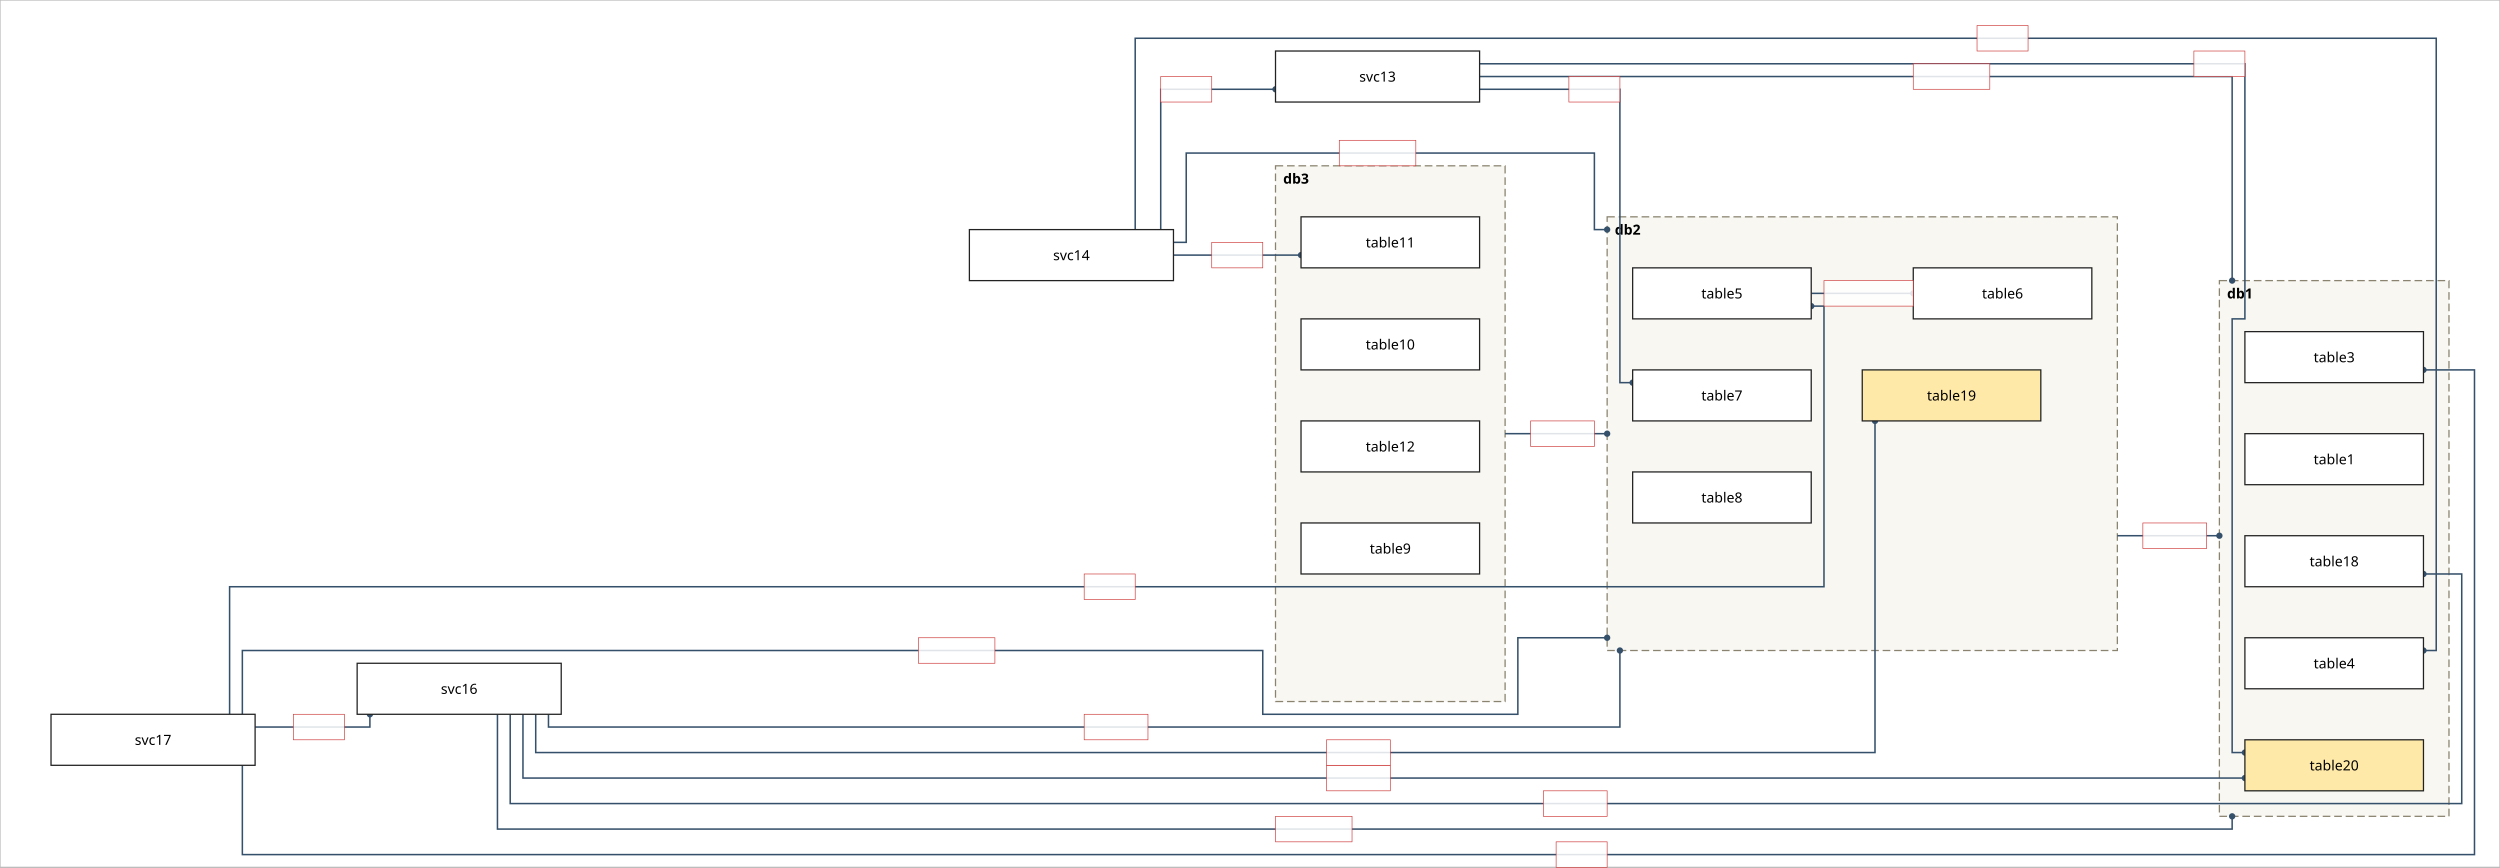
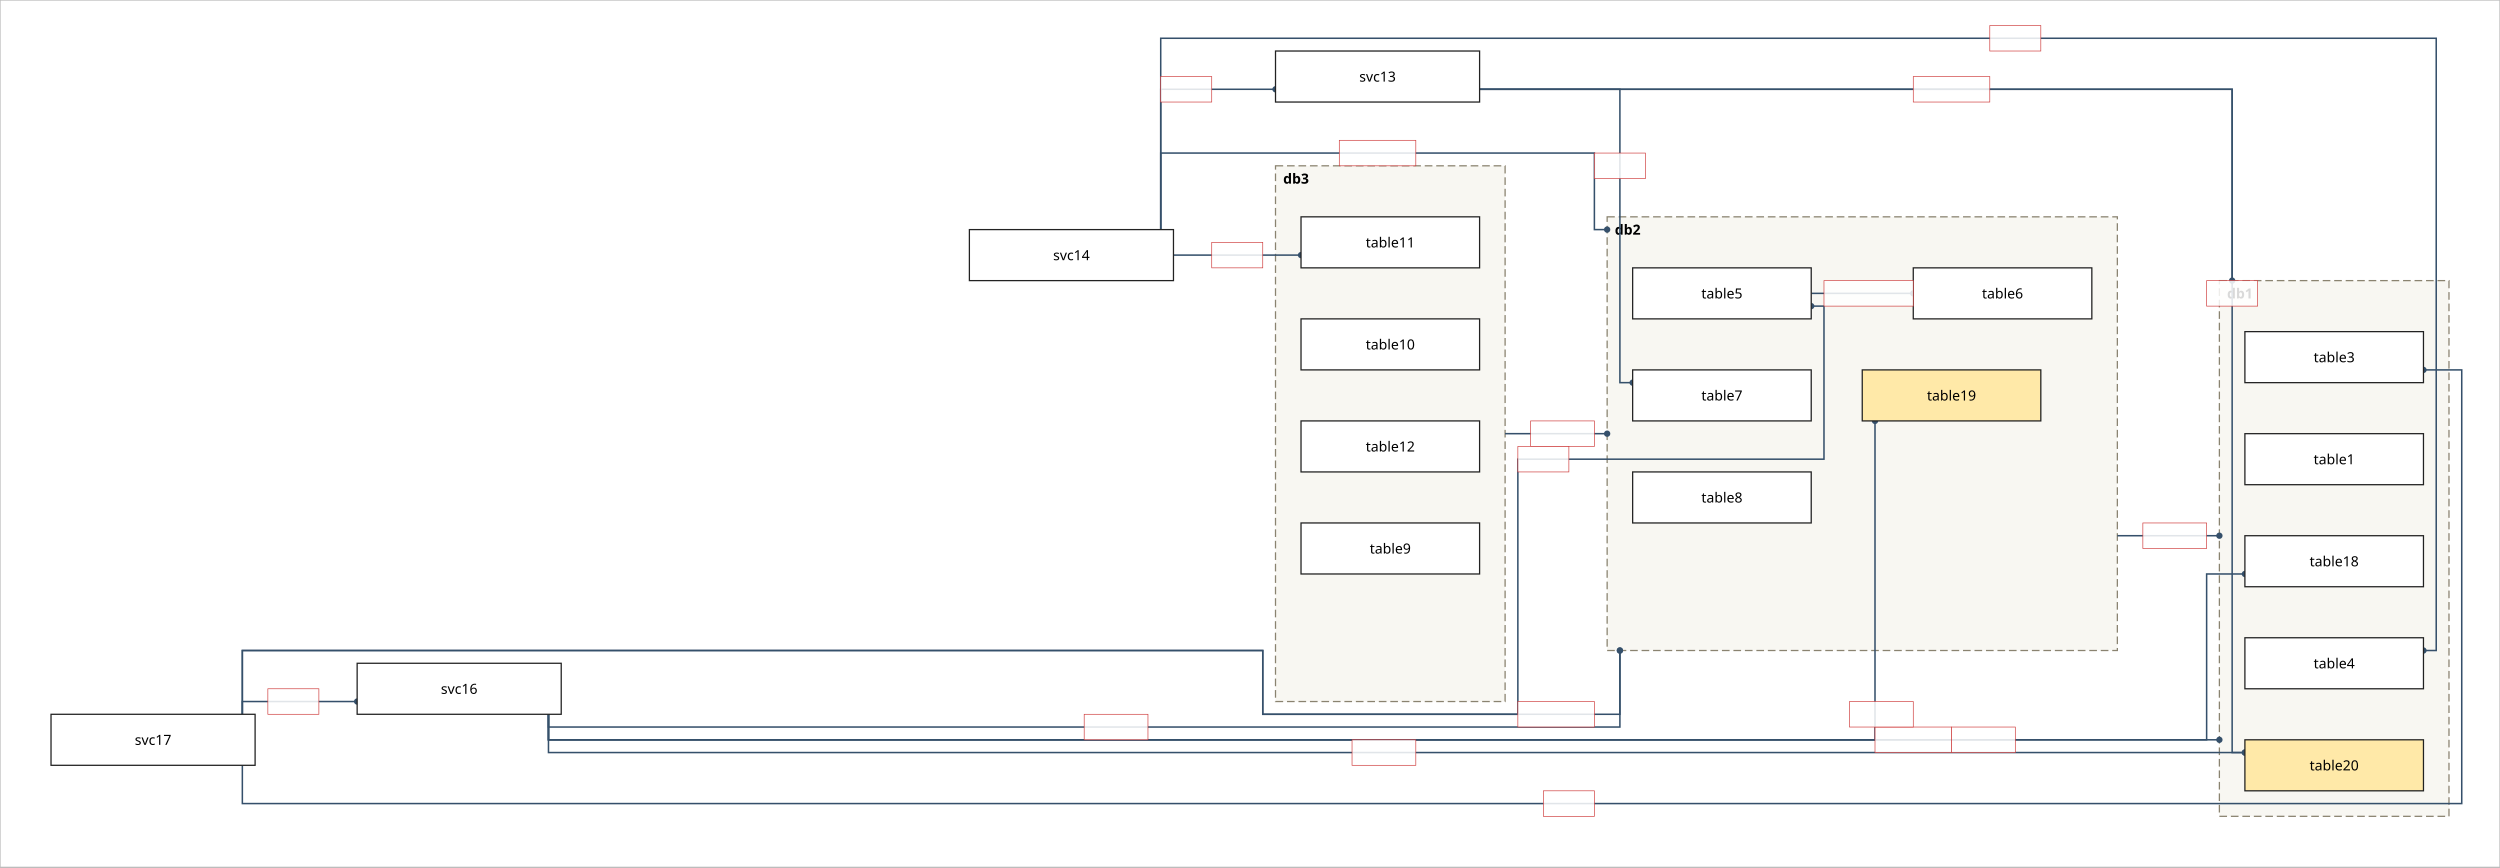
<svg xmlns="http://www.w3.org/2000/svg" width="1960" height="680" viewBox="0 0 1960 680" font-family="sans-serif" font-size="11">
  <rect width="100%" height="100%" fill="#fff" stroke="#bbb" />
  <rect x="1740" y="220" width="180" height="420" fill="#f3f1ea" fill-opacity="0.6" stroke="#8a8370" stroke-dasharray="6 3" />
  <text x="1746" y="234" font-weight="bold">db1</text>
  <rect x="1260" y="170" width="400" height="340" fill="#f3f1ea" fill-opacity="0.6" stroke="#8a8370" stroke-dasharray="6 3" />
  <text x="1266" y="184" font-weight="bold">db2</text>
  <rect x="1000" y="130" width="180" height="420" fill="#f3f1ea" fill-opacity="0.6" stroke="#8a8370" stroke-dasharray="6 3" />
  <text x="1006" y="144" font-weight="bold">db3</text>
  <polyline points="1420,230 1500,230" fill="none" stroke="#35506b" stroke-width="1.2" />
  <circle cx="1500" cy="230" r="2.5" fill="#35506b" />
  <polyline points="1660,420 1740,420" fill="none" stroke="#35506b" stroke-width="1.2" />
  <circle cx="1740" cy="420" r="2.5" fill="#35506b" />
  <polyline points="1180,340 1260,340" fill="none" stroke="#35506b" stroke-width="1.2" />
  <circle cx="1260" cy="340" r="2.5" fill="#35506b" />
-   <polyline points="1160,60 1750,60 1750,220" fill="none" stroke="#35506b" stroke-width="1.2" />
+   <polyline points="1160,70 1750,70 1750,220" fill="none" stroke="#35506b" stroke-width="1.2" />
  <circle cx="1750" cy="220" r="2.5" fill="#35506b" />
-   <polyline points="1160,50 1760,50 1760,250 1750,250 1750,590 1760,590" fill="none" stroke="#35506b" stroke-width="1.2" />
+   <polyline points="1160,70 1750,70 1750,590 1760,590" fill="none" stroke="#35506b" stroke-width="1.2" />
  <circle cx="1760" cy="590" r="2.5" fill="#35506b" />
  <polyline points="1160,70 1270,70 1270,300 1280,300" fill="none" stroke="#35506b" stroke-width="1.2" />
  <circle cx="1280" cy="300" r="2.5" fill="#35506b" />
-   <polyline points="890,180 890,30 1910,30 1910,510 1900,510" fill="none" stroke="#35506b" stroke-width="1.2" />
+   <polyline points="910,180 910,30 1910,30 1910,510 1900,510" fill="none" stroke="#35506b" stroke-width="1.2" />
  <circle cx="1900" cy="510" r="2.5" fill="#35506b" />
-   <polyline points="920,190 930,190 930,120 1250,120 1250,180 1260,180" fill="none" stroke="#35506b" stroke-width="1.2" />
+   <polyline points="910,180 910,120 1250,120 1250,180 1260,180" fill="none" stroke="#35506b" stroke-width="1.2" />
  <circle cx="1260" cy="180" r="2.5" fill="#35506b" />
  <polyline points="920,200 1020,200" fill="none" stroke="#35506b" stroke-width="1.2" />
  <circle cx="1020" cy="200" r="2.5" fill="#35506b" />
  <polyline points="910,180 910,70 1000,70" fill="none" stroke="#35506b" stroke-width="1.2" />
  <circle cx="1000" cy="70" r="2.5" fill="#35506b" />
-   <polyline points="390,560 390,650 1750,650 1750,640" fill="none" stroke="#35506b" stroke-width="1.2" />
-   <circle cx="1750" cy="640" r="2.5" fill="#35506b" />
-   <polyline points="400,560 400,630 1930,630 1930,450 1900,450" fill="none" stroke="#35506b" stroke-width="1.2" />
-   <circle cx="1900" cy="450" r="2.5" fill="#35506b" />
-   <polyline points="410,560 410,610 1760,610" fill="none" stroke="#35506b" stroke-width="1.2" />
-   <circle cx="1760" cy="610" r="2.5" fill="#35506b" />
+   <polyline points="430,560 430,580 1740,580" fill="none" stroke="#35506b" stroke-width="1.2" />
+   <circle cx="1740" cy="580" r="2.5" fill="#35506b" />
+   <polyline points="430,560 430,580 1730,580 1730,450 1760,450" fill="none" stroke="#35506b" stroke-width="1.2" />
+   <circle cx="1760" cy="450" r="2.5" fill="#35506b" />
+   <polyline points="430,560 430,590 1760,590" fill="none" stroke="#35506b" stroke-width="1.2" />
+   <circle cx="1760" cy="590" r="2.5" fill="#35506b" />
  <polyline points="430,560 430,570 1270,570 1270,510" fill="none" stroke="#35506b" stroke-width="1.2" />
  <circle cx="1270" cy="510" r="2.5" fill="#35506b" />
-   <polyline points="420,560 420,590 1470,590 1470,330" fill="none" stroke="#35506b" stroke-width="1.2" />
+   <polyline points="430,560 430,580 1470,580 1470,330" fill="none" stroke="#35506b" stroke-width="1.2" />
  <circle cx="1470" cy="330" r="2.5" fill="#35506b" />
-   <polyline points="190,600 190,670 1940,670 1940,290 1900,290" fill="none" stroke="#35506b" stroke-width="1.2" />
+   <polyline points="190,600 190,630 1930,630 1930,290 1900,290" fill="none" stroke="#35506b" stroke-width="1.2" />
  <circle cx="1900" cy="290" r="2.5" fill="#35506b" />
-   <polyline points="190,560 190,510 990,510 990,560 1190,560 1190,500 1260,500" fill="none" stroke="#35506b" stroke-width="1.2" />
-   <circle cx="1260" cy="500" r="2.5" fill="#35506b" />
-   <polyline points="180,560 180,460 1430,460 1430,240 1420,240" fill="none" stroke="#35506b" stroke-width="1.2" />
+   <polyline points="190,560 190,510 990,510 990,560 1270,560 1270,510" fill="none" stroke="#35506b" stroke-width="1.2" />
+   <circle cx="1270" cy="510" r="2.5" fill="#35506b" />
+   <polyline points="190,560 190,510 990,510 990,560 1190,560 1190,360 1430,360 1430,240 1420,240" fill="none" stroke="#35506b" stroke-width="1.2" />
  <circle cx="1420" cy="240" r="2.5" fill="#35506b" />
-   <polyline points="200,570 290,570 290,560" fill="none" stroke="#35506b" stroke-width="1.2" />
-   <circle cx="290" cy="560" r="2.5" fill="#35506b" />
+   <polyline points="190,560 190,550 280,550" fill="none" stroke="#35506b" stroke-width="1.2" />
+   <circle cx="280" cy="550" r="2.5" fill="#35506b" />
  <rect x="1760" y="340" width="140" height="40" fill="#fff" stroke="#222" />
  <text x="1830" y="364" text-anchor="middle">table1</text>
  <rect x="1760" y="420" width="140" height="40" fill="#fff" stroke="#222" />
  <text x="1830" y="444" text-anchor="middle">table18</text>
  <rect x="1760" y="580" width="140" height="40" fill="#ffe9a8" stroke="#222" />
  <text x="1830" y="604" text-anchor="middle">table20</text>
  <rect x="1760" y="260" width="140" height="40" fill="#fff" stroke="#222" />
  <text x="1830" y="284" text-anchor="middle">table3</text>
  <rect x="1760" y="500" width="140" height="40" fill="#fff" stroke="#222" />
  <text x="1830" y="524" text-anchor="middle">table4</text>
  <rect x="1460" y="290" width="140" height="40" fill="#ffe9a8" stroke="#222" />
  <text x="1530" y="314" text-anchor="middle">table19</text>
  <rect x="1280" y="210" width="140" height="40" fill="#fff" stroke="#222" />
  <text x="1350" y="234" text-anchor="middle">table5</text>
  <rect x="1500" y="210" width="140" height="40" fill="#fff" stroke="#222" />
  <text x="1570" y="234" text-anchor="middle">table6</text>
  <rect x="1280" y="290" width="140" height="40" fill="#fff" stroke="#222" />
  <text x="1350" y="314" text-anchor="middle">table7</text>
  <rect x="1280" y="370" width="140" height="40" fill="#fff" stroke="#222" />
  <text x="1350" y="394" text-anchor="middle">table8</text>
  <rect x="1020" y="250" width="140" height="40" fill="#fff" stroke="#222" />
  <text x="1090" y="274" text-anchor="middle">table10</text>
  <rect x="1020" y="170" width="140" height="40" fill="#fff" stroke="#222" />
  <text x="1090" y="194" text-anchor="middle">table11</text>
  <rect x="1020" y="330" width="140" height="40" fill="#fff" stroke="#222" />
  <text x="1090" y="354" text-anchor="middle">table12</text>
  <rect x="1020" y="410" width="140" height="40" fill="#fff" stroke="#222" />
  <text x="1090" y="434" text-anchor="middle">table9</text>
  <rect x="1000" y="40" width="160" height="40" fill="#fff" stroke="#222" />
  <text x="1080" y="64" text-anchor="middle">svc13</text>
  <rect x="760" y="180" width="160" height="40" fill="#fff" stroke="#222" />
  <text x="840" y="204" text-anchor="middle">svc14</text>
  <rect x="280" y="520" width="160" height="40" fill="#fff" stroke="#222" />
  <text x="360" y="544" text-anchor="middle">svc16</text>
  <rect x="40" y="560" width="160" height="40" fill="#fff" stroke="#222" />
  <text x="120" y="584" text-anchor="middle">svc17</text>
  <rect x="1430" y="220" width="70" height="20" fill="#fff" fill-opacity="0.85" stroke="#c33" stroke-width="0.5" />
  <rect x="1680" y="410" width="50" height="20" fill="#fff" fill-opacity="0.85" stroke="#c33" stroke-width="0.5" />
  <rect x="1200" y="330" width="50" height="20" fill="#fff" fill-opacity="0.85" stroke="#c33" stroke-width="0.5" />
-   <rect x="1500" y="50" width="60" height="20" fill="#fff" fill-opacity="0.85" stroke="#c33" stroke-width="0.5" />
-   <rect x="1720" y="40" width="40" height="20" fill="#fff" fill-opacity="0.85" stroke="#c33" stroke-width="0.5" />
-   <rect x="1230" y="60" width="40" height="20" fill="#fff" fill-opacity="0.85" stroke="#c33" stroke-width="0.5" />
-   <rect x="1550" y="20" width="40" height="20" fill="#fff" fill-opacity="0.85" stroke="#c33" stroke-width="0.5" />
+   <rect x="1500" y="60" width="60" height="20" fill="#fff" fill-opacity="0.85" stroke="#c33" stroke-width="0.5" />
+   <rect x="1730" y="220" width="40" height="20" fill="#fff" fill-opacity="0.85" stroke="#c33" stroke-width="0.5" />
+   <rect x="1250" y="120" width="40" height="20" fill="#fff" fill-opacity="0.85" stroke="#c33" stroke-width="0.5" />
+   <rect x="1560" y="20" width="40" height="20" fill="#fff" fill-opacity="0.85" stroke="#c33" stroke-width="0.5" />
  <rect x="1050" y="110" width="60" height="20" fill="#fff" fill-opacity="0.85" stroke="#c33" stroke-width="0.5" />
  <rect x="950" y="190" width="40" height="20" fill="#fff" fill-opacity="0.85" stroke="#c33" stroke-width="0.5" />
  <rect x="910" y="60" width="40" height="20" fill="#fff" fill-opacity="0.85" stroke="#c33" stroke-width="0.5" />
-   <rect x="1000" y="640" width="60" height="20" fill="#fff" fill-opacity="0.85" stroke="#c33" stroke-width="0.5" />
-   <rect x="1210" y="620" width="50" height="20" fill="#fff" fill-opacity="0.85" stroke="#c33" stroke-width="0.5" />
-   <rect x="1040" y="600" width="50" height="20" fill="#fff" fill-opacity="0.85" stroke="#c33" stroke-width="0.5" />
+   <rect x="1470" y="570" width="60" height="20" fill="#fff" fill-opacity="0.85" stroke="#c33" stroke-width="0.5" />
+   <rect x="1530" y="570" width="50" height="20" fill="#fff" fill-opacity="0.85" stroke="#c33" stroke-width="0.5" />
+   <rect x="1060" y="580" width="50" height="20" fill="#fff" fill-opacity="0.85" stroke="#c33" stroke-width="0.5" />
  <rect x="850" y="560" width="50" height="20" fill="#fff" fill-opacity="0.85" stroke="#c33" stroke-width="0.5" />
-   <rect x="1040" y="580" width="50" height="20" fill="#fff" fill-opacity="0.85" stroke="#c33" stroke-width="0.5" />
-   <rect x="1220" y="660" width="40" height="20" fill="#fff" fill-opacity="0.85" stroke="#c33" stroke-width="0.5" />
-   <rect x="720" y="500" width="60" height="20" fill="#fff" fill-opacity="0.85" stroke="#c33" stroke-width="0.5" />
-   <rect x="850" y="450" width="40" height="20" fill="#fff" fill-opacity="0.85" stroke="#c33" stroke-width="0.5" />
-   <rect x="230" y="560" width="40" height="20" fill="#fff" fill-opacity="0.85" stroke="#c33" stroke-width="0.5" />
+   <rect x="1450" y="550" width="50" height="20" fill="#fff" fill-opacity="0.85" stroke="#c33" stroke-width="0.5" />
+   <rect x="1210" y="620" width="40" height="20" fill="#fff" fill-opacity="0.85" stroke="#c33" stroke-width="0.5" />
+   <rect x="1190" y="550" width="60" height="20" fill="#fff" fill-opacity="0.85" stroke="#c33" stroke-width="0.5" />
+   <rect x="1190" y="350" width="40" height="20" fill="#fff" fill-opacity="0.85" stroke="#c33" stroke-width="0.5" />
+   <rect x="210" y="540" width="40" height="20" fill="#fff" fill-opacity="0.85" stroke="#c33" stroke-width="0.5" />
</svg>
